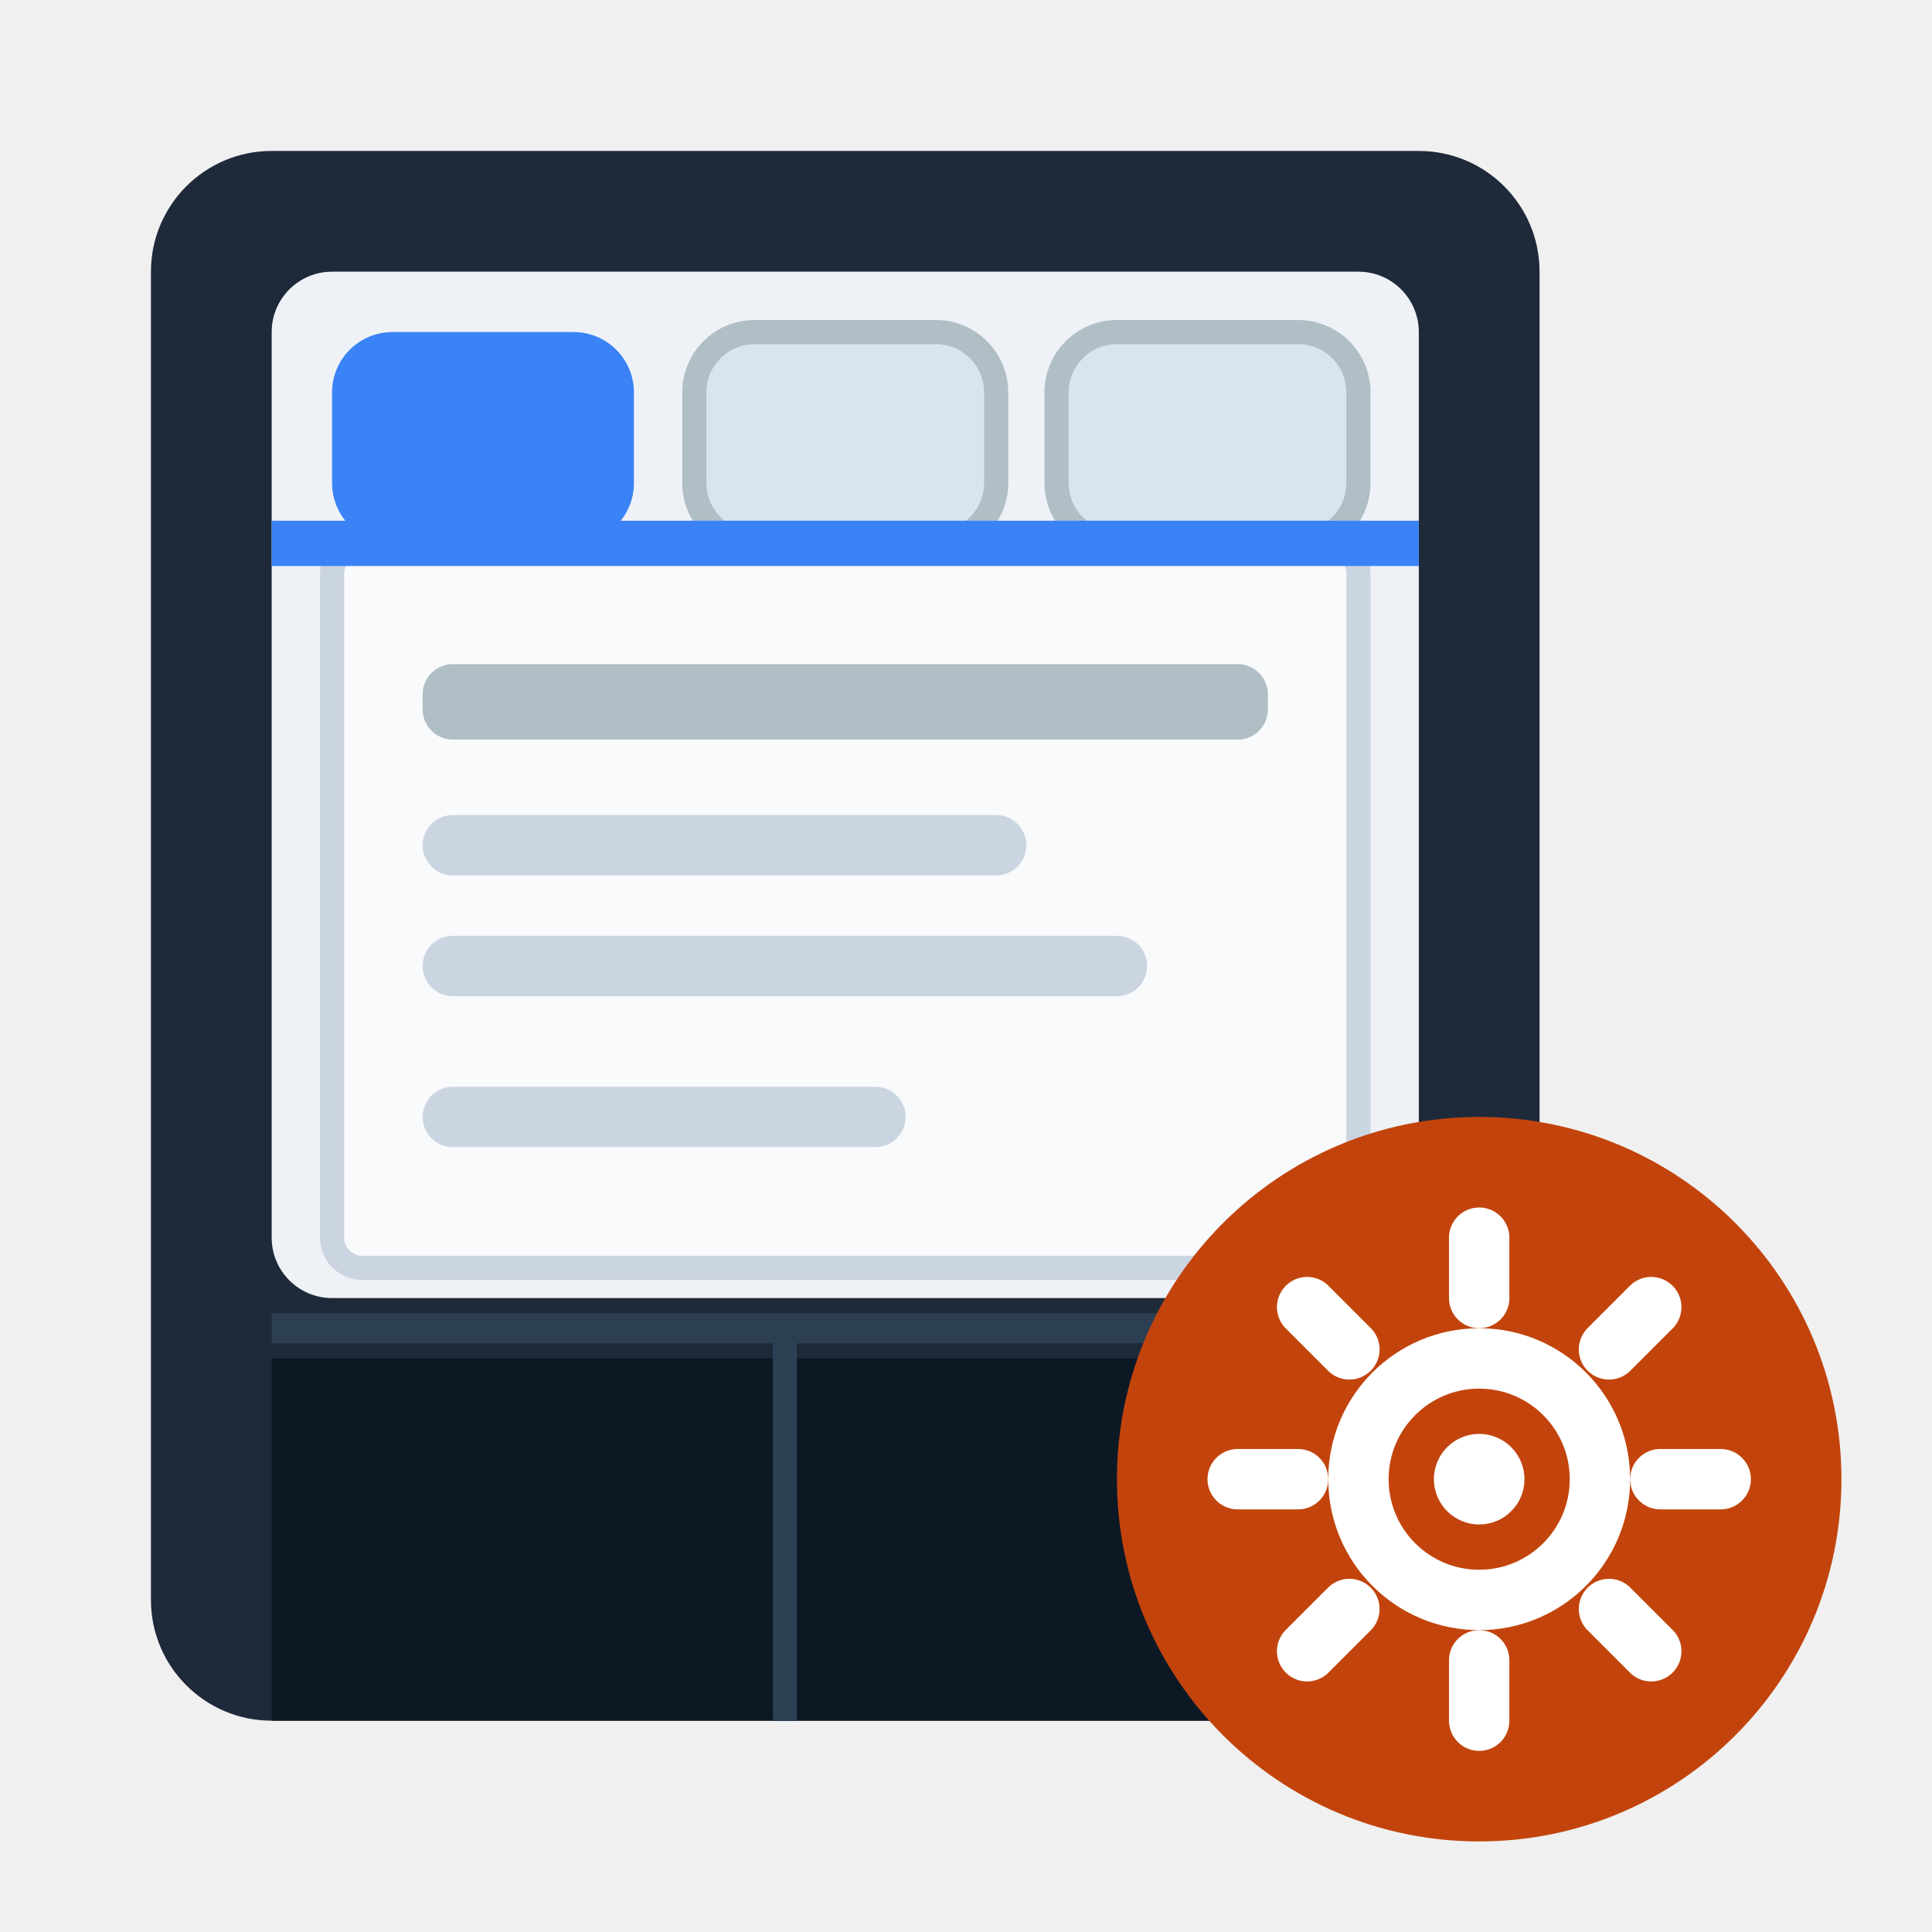
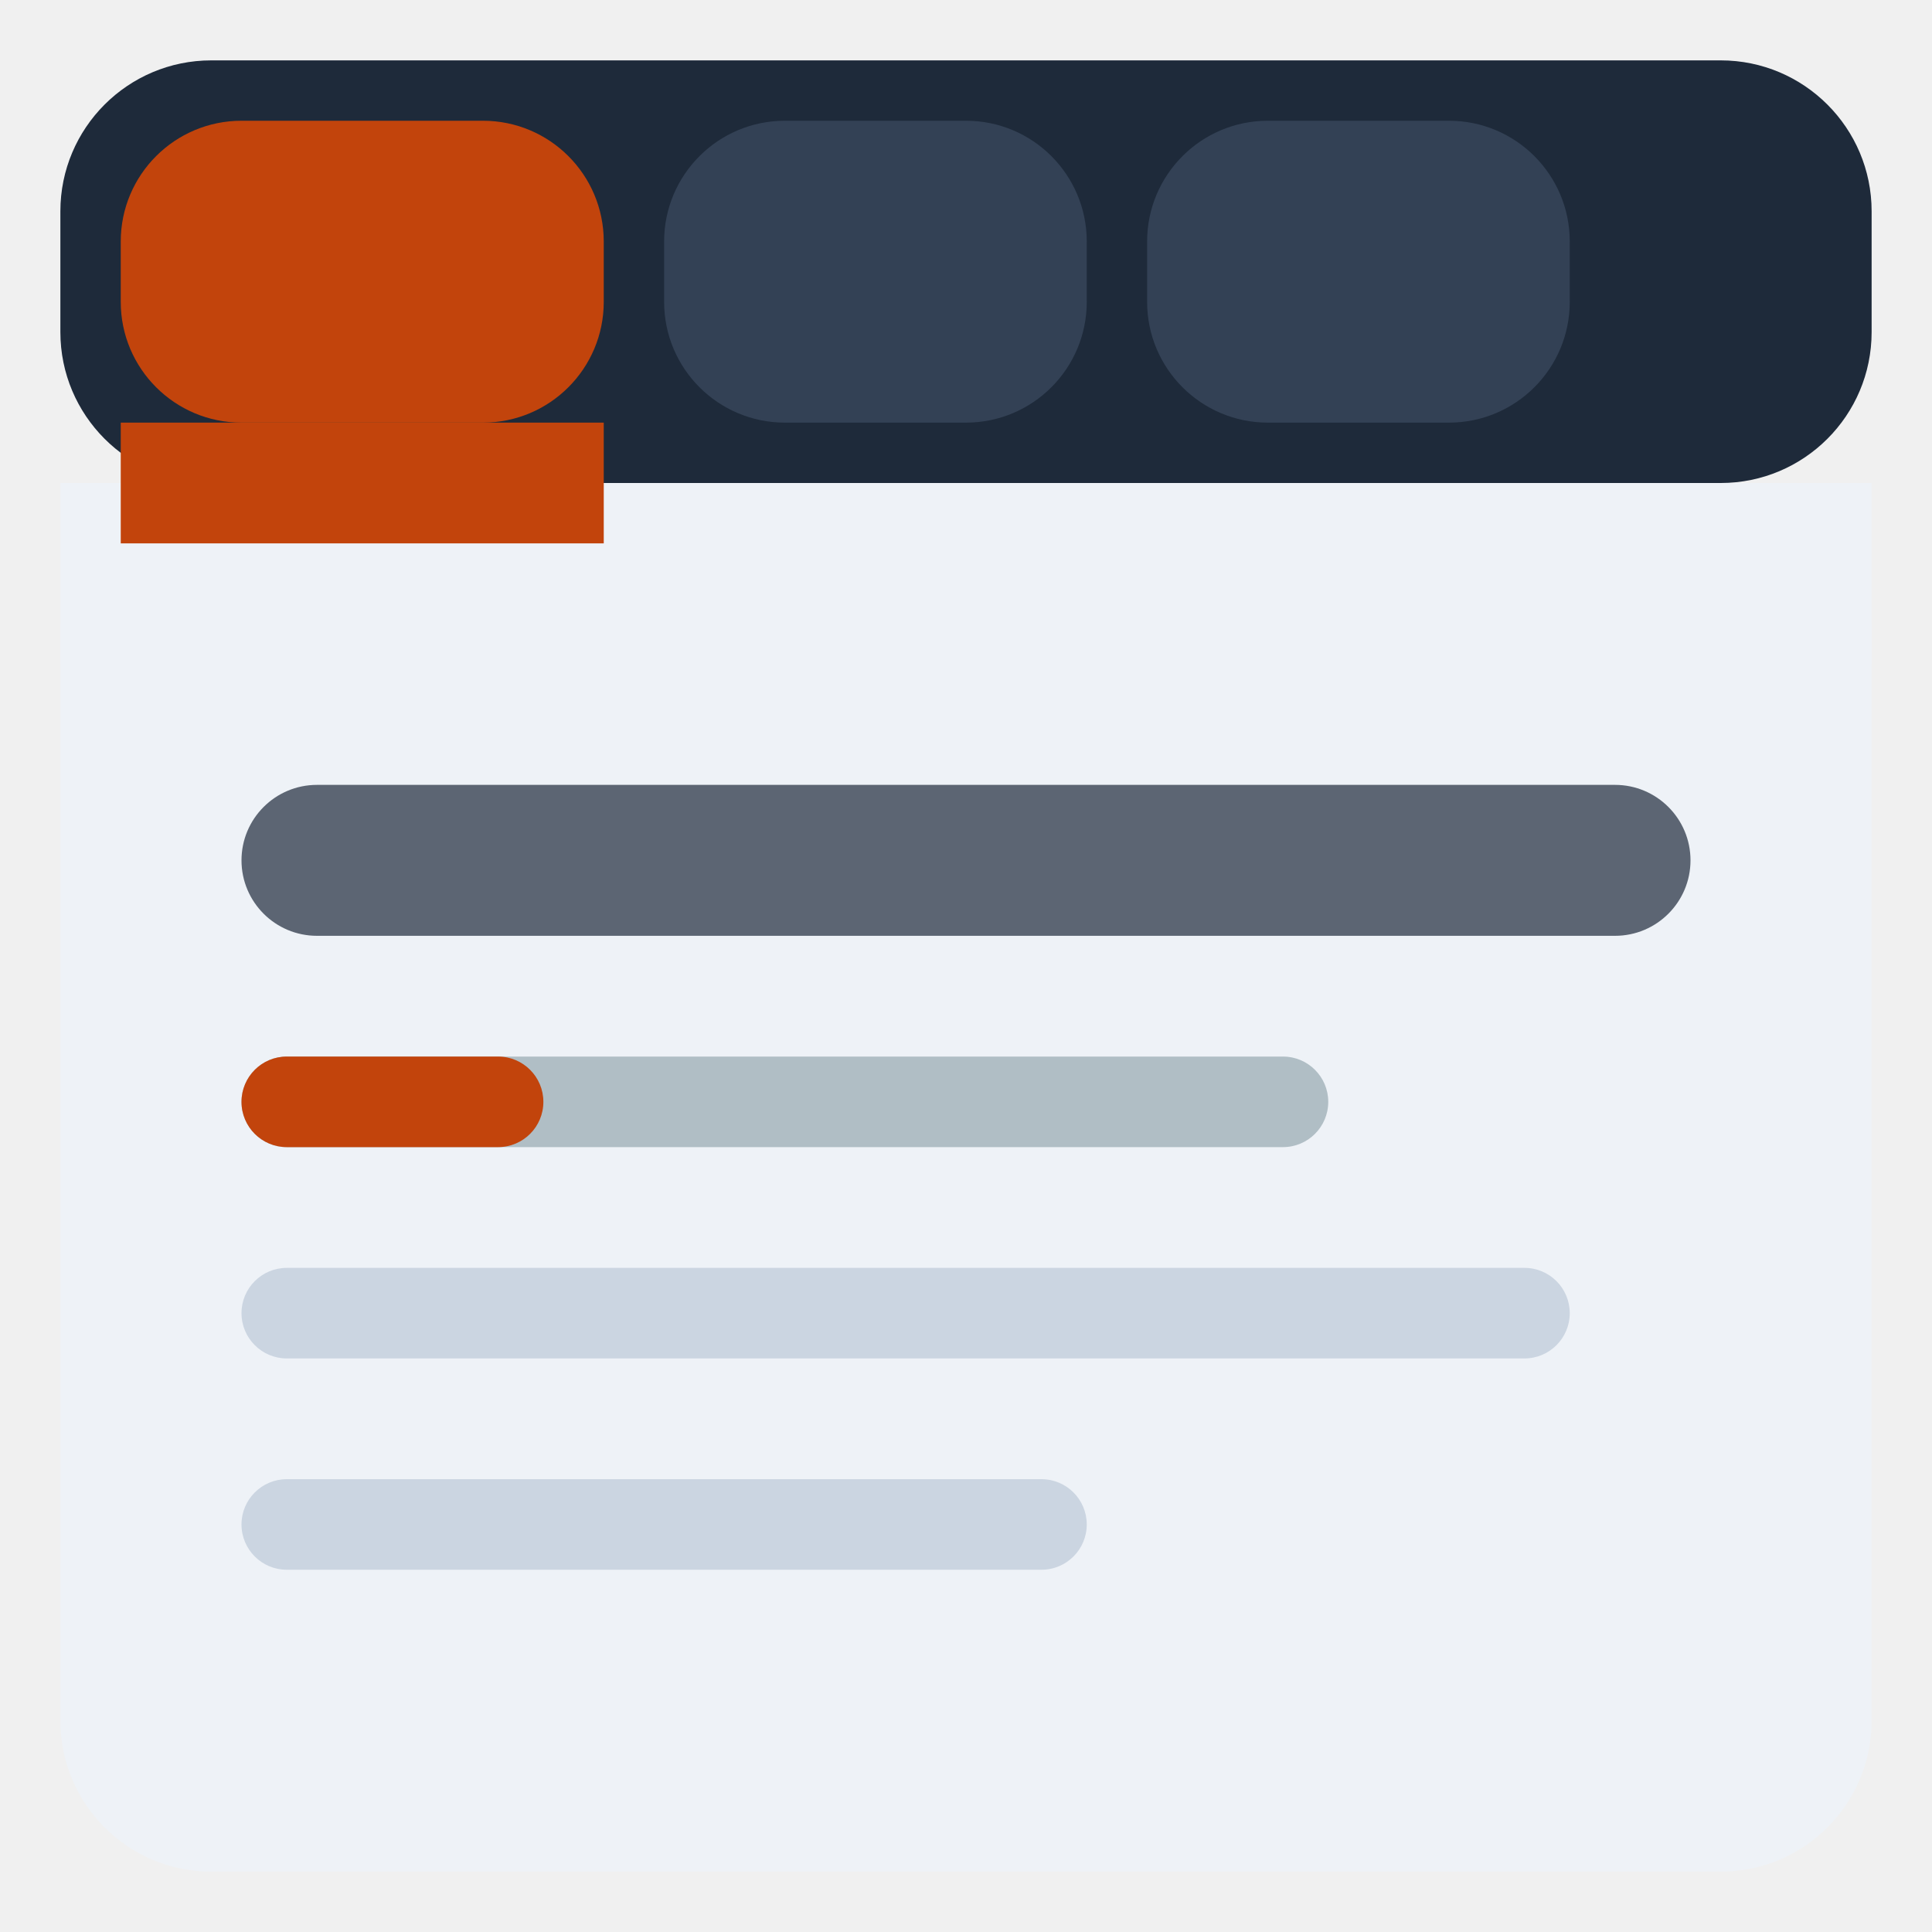
<svg xmlns="http://www.w3.org/2000/svg" viewBox="0 0 64 64">
-   <rect x="5" y="5" width="46" height="52" rx="4" fill="#1E2A3A" />
-   <rect x="9" y="9" width="38" height="34" rx="2" fill="#EEF2F7" />
-   <rect x="11" y="11" width="10" height="7" rx="2" fill="#3B82F6" />
-   <rect x="23" y="11" width="10" height="7" rx="2" fill="#D8E4EF" stroke="#B0BEC5" stroke-width="0.8" />
-   <rect x="35" y="11" width="10" height="7" rx="2" fill="#D8E4EF" stroke="#B0BEC5" stroke-width="0.8" />
-   <rect x="11" y="18" width="34" height="24" rx="1" fill="#F8FAFC" stroke="#CBD5E1" stroke-width="0.8" />
-   <line x1="9" y1="18" x2="47" y2="18" stroke="#3B82F6" stroke-width="1.5" />
-   <rect x="14" y="22" width="28" height="2.5" rx="1" fill="#B0BEC5" />
-   <rect x="14" y="27" width="20" height="2" rx="1" fill="#CBD5E1" />
-   <rect x="14" y="31" width="24" height="2" rx="1" fill="#CBD5E1" />
-   <rect x="14" y="36" width="16" height="2" rx="1" fill="#CBD5E1" />
-   <line x1="9" y1="44" x2="47" y2="44" stroke="#2D3F52" stroke-width="1" />
-   <rect x="9" y="45" width="38" height="12" fill="#0D1825" />
-   <line x1="26" y1="44" x2="26" y2="57" stroke="#2D3F52" stroke-width="0.8" />
-   <circle cx="49" cy="49" r="12" fill="#C2440C" />
-   <circle cx="49" cy="49" r="4" fill="none" stroke="white" stroke-width="2" />
-   <circle cx="49" cy="49" r="1.5" fill="white" />
-   <line x1="49" y1="41" x2="49" y2="43" stroke="white" stroke-width="2" stroke-linecap="round" />
-   <line x1="49" y1="55" x2="49" y2="57" stroke="white" stroke-width="2" stroke-linecap="round" />
-   <line x1="41" y1="49" x2="43" y2="49" stroke="white" stroke-width="2" stroke-linecap="round" />
-   <line x1="55" y1="49" x2="57" y2="49" stroke="white" stroke-width="2" stroke-linecap="round" />
-   <line x1="43.3" y1="43.3" x2="44.7" y2="44.7" stroke="white" stroke-width="2" stroke-linecap="round" />
-   <line x1="53.3" y1="53.3" x2="54.7" y2="54.7" stroke="white" stroke-width="2" stroke-linecap="round" />
-   <line x1="54.7" y1="43.3" x2="53.3" y2="44.7" stroke="white" stroke-width="2" stroke-linecap="round" />
-   <line x1="44.7" y1="53.3" x2="43.3" y2="54.7" stroke="white" stroke-width="2" stroke-linecap="round" />
+   <rect x="2" y="2" width="60" height="14" rx="5" fill="#1E2A3A" />
+   <rect x="4" y="4" width="16" height="10" rx="4" fill="#C2440C" />
+   <rect x="22" y="4" width="14" height="10" rx="4" fill="#334155" />
+   <rect x="38" y="4" width="14" height="10" rx="4" fill="#334155" />
+   <rect x="2" y="16" width="60" height="46" rx="5" fill="#EEF2F7" />
+   <rect x="2" y="16" width="60" height="6" fill="#EEF2F7" />
+   <rect x="4" y="14" width="16" height="4" rx="0" fill="#C2440C" />
+   <rect x="8" y="26" width="48" height="5" rx="2.5" fill="#1E2A3A" opacity="0.7" />
+   <rect x="8" y="35" width="36" height="3" rx="1.5" fill="#B0BEC5" />
+   <rect x="8" y="42" width="44" height="3" rx="1.5" fill="#CBD5E1" />
+   <rect x="8" y="49" width="28" height="3" rx="1.5" fill="#CBD5E1" />
+   <rect x="8" y="35" width="10" height="3" rx="1.5" fill="#C2440C" />
</svg>
